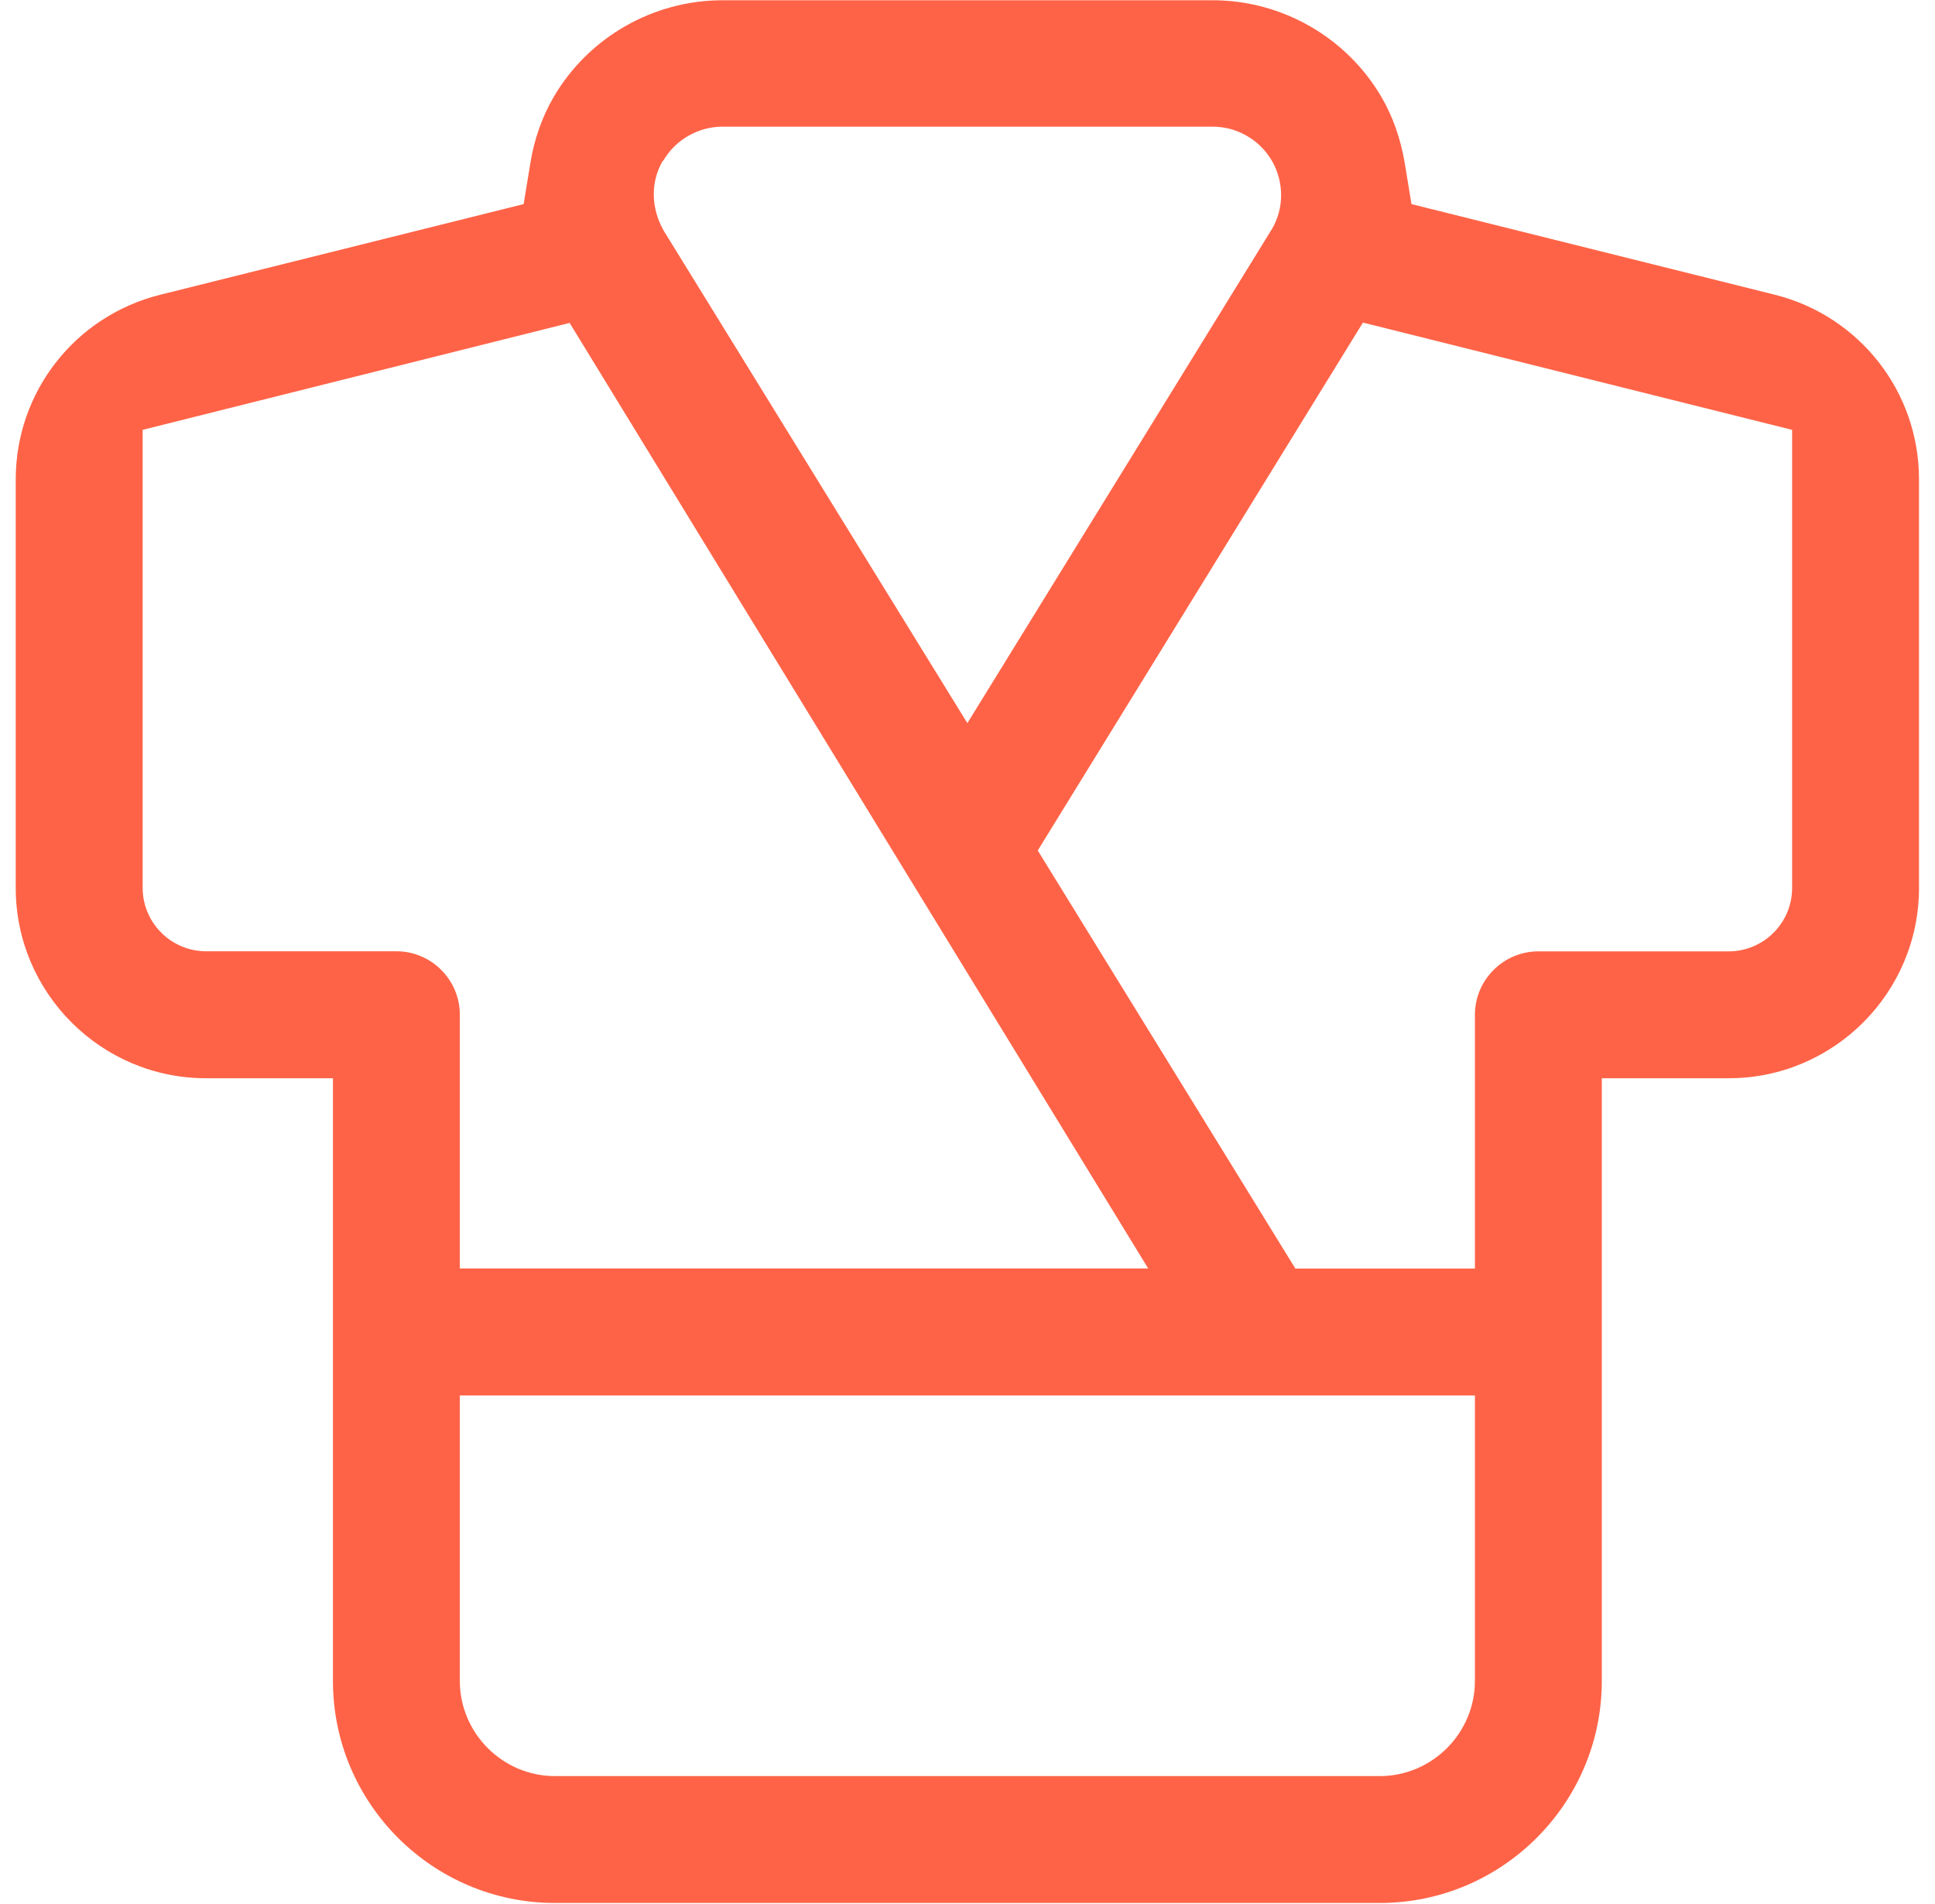
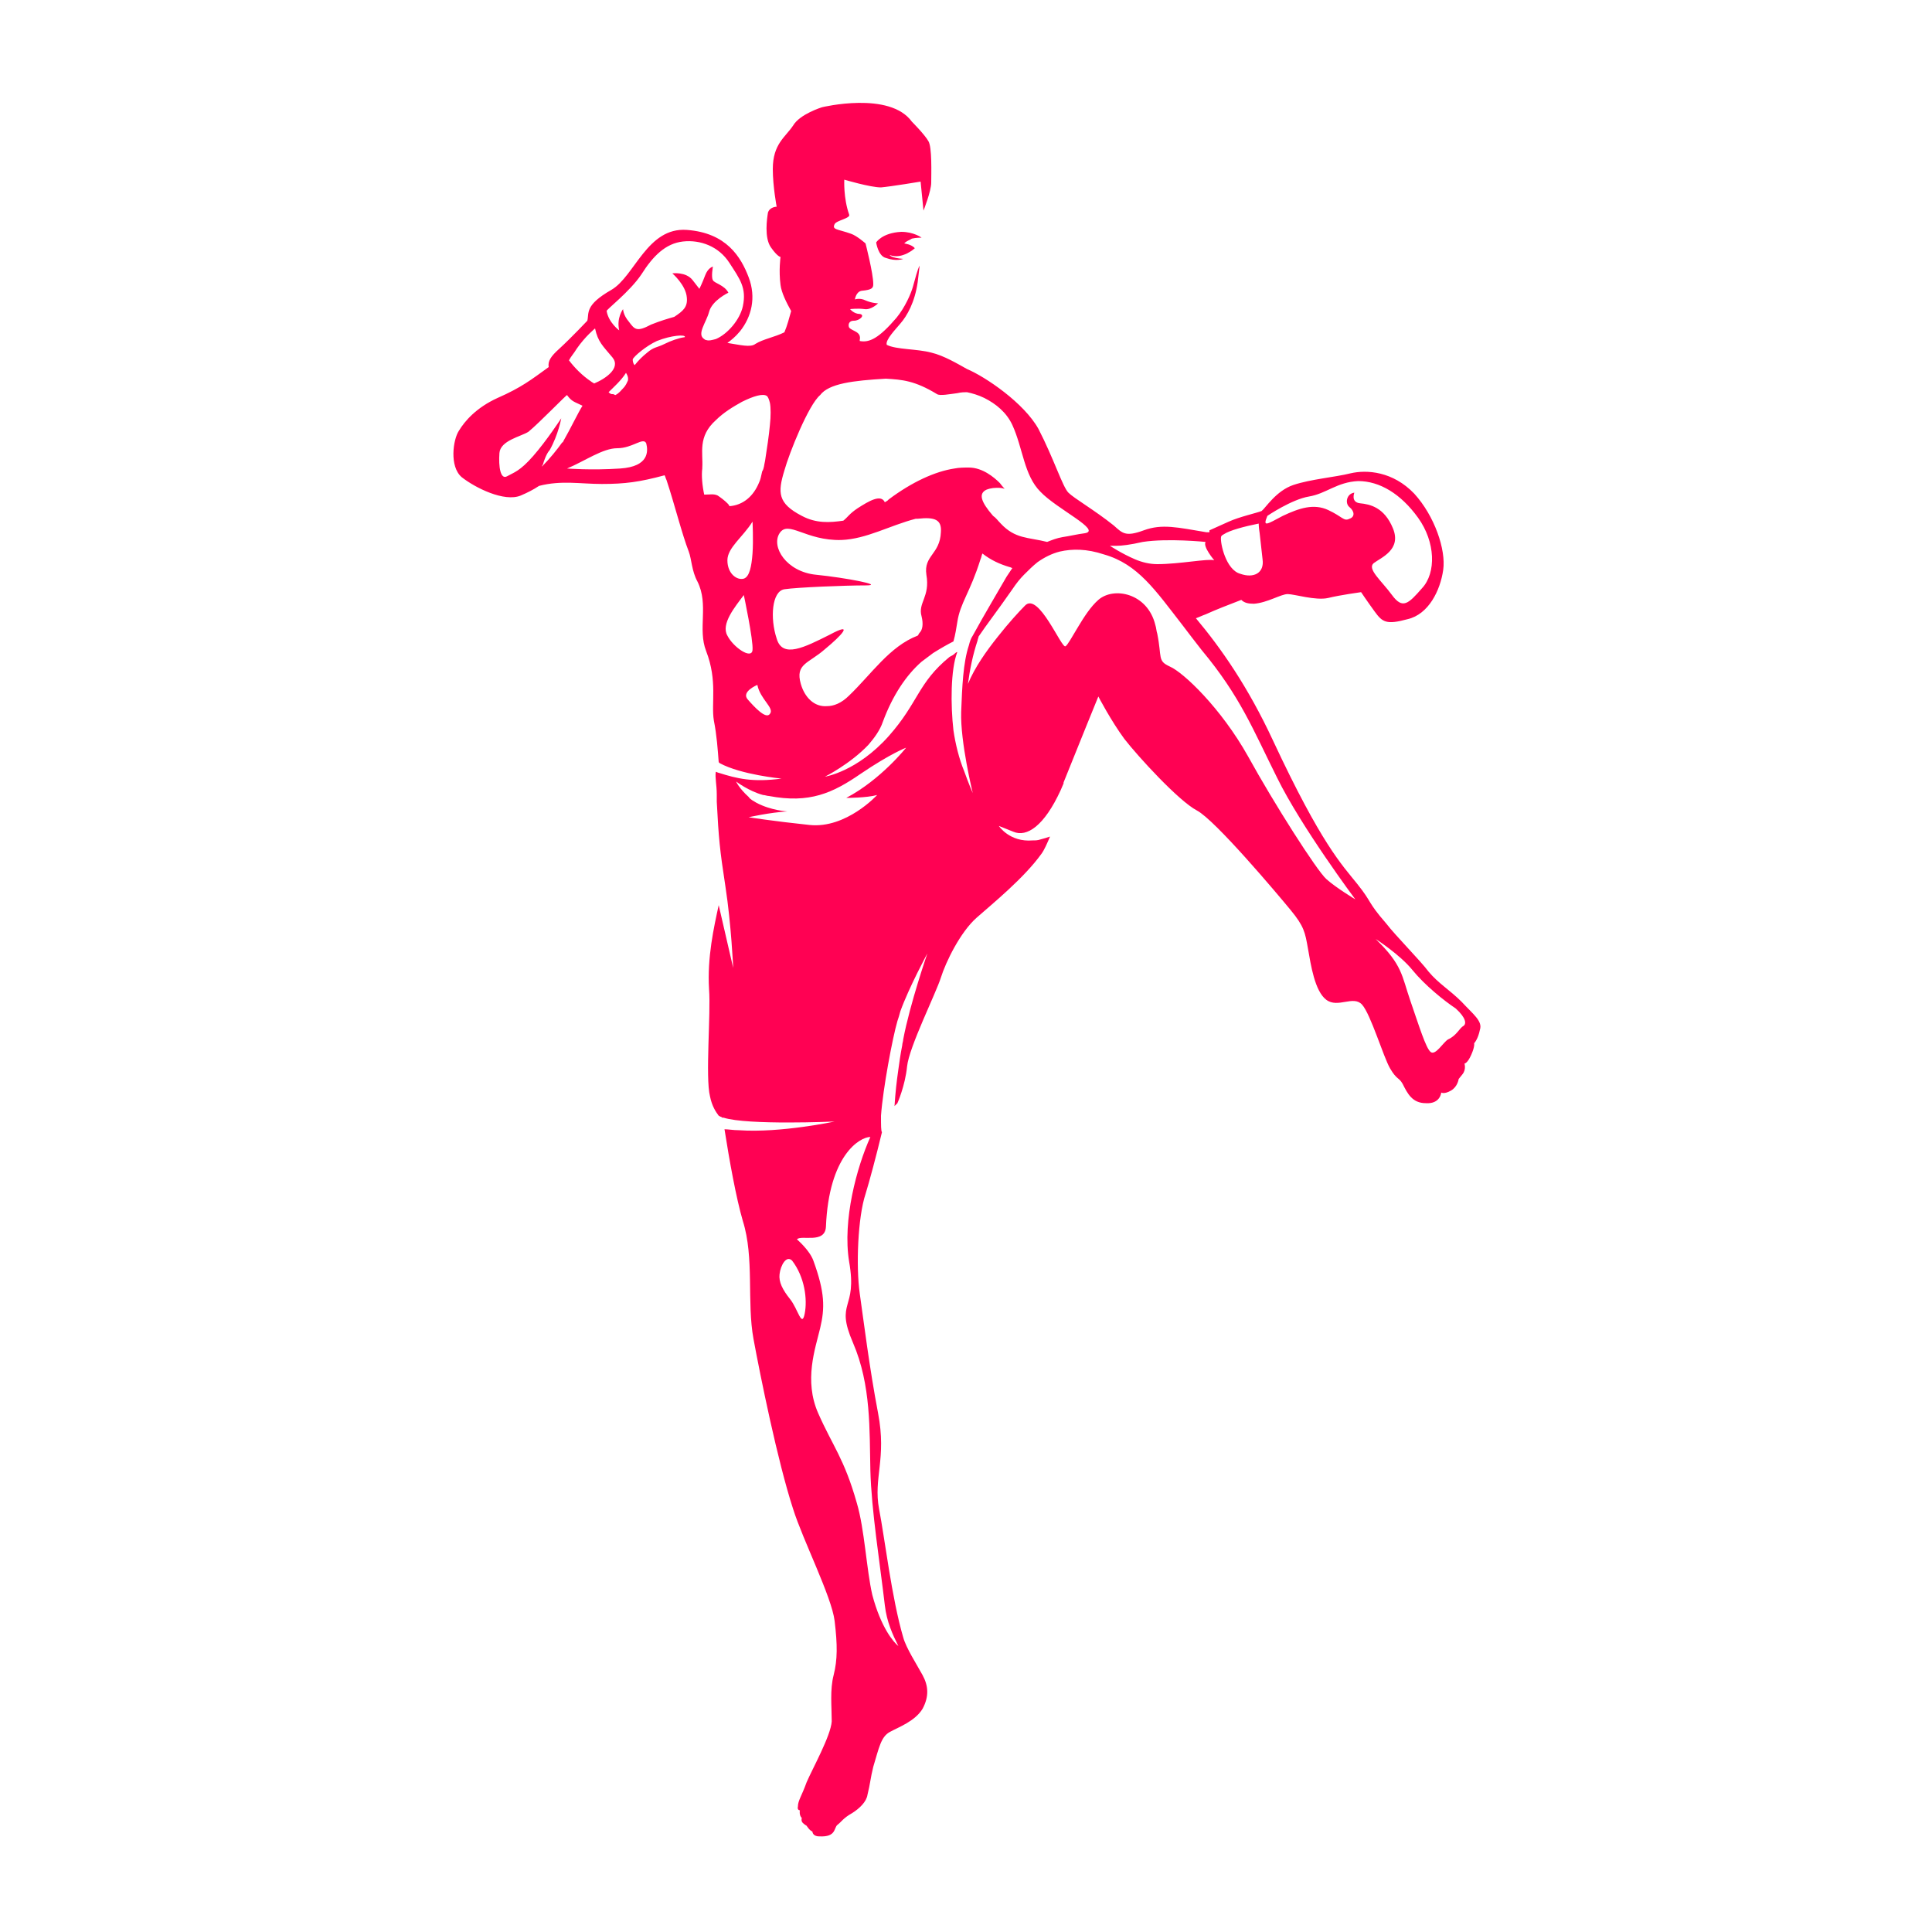
- <svg xmlns="http://www.w3.org/2000/svg" width="61" height="60" viewBox="0 0 61 60" fill="none">
-   <path d="M6.496 33.992H10.496V52.992C10.496 56.852 13.637 59.992 17.496 59.992H43.496C47.355 59.992 50.496 56.852 50.496 52.992V33.992H54.496C57.805 33.992 60.496 31.301 60.496 27.992V15.113C60.496 12.352 58.625 9.965 55.957 9.293L44.496 6.434L44.285 5.145C44.156 4.383 43.914 3.684 43.554 3.066C42.453 1.176 40.414 0.008 38.226 0.008H22.777C20.586 0.008 18.547 1.18 17.449 3.066C17.09 3.688 16.84 4.387 16.719 5.145L16.508 6.434L5.047 9.293C2.367 9.965 0.496 12.352 0.496 15.113V27.992C0.496 31.301 3.187 33.992 6.496 33.992ZM46.496 52.992C46.496 54.641 45.144 55.992 43.496 55.992H17.496C15.848 55.992 14.496 54.641 14.496 52.992V43.992H46.496V52.992ZM42.977 10.172L56.496 13.551V27.992C56.496 29.094 55.598 29.992 54.496 29.992H48.496C47.395 29.992 46.496 30.891 46.496 31.992V39.992H40.836L32.715 26.812L42.965 10.171L42.977 10.172ZM20.907 5.071C21.285 4.411 22.008 3.993 22.778 3.993H38.227C38.996 3.993 39.707 4.403 40.098 5.071C40.477 5.731 40.488 6.559 40.098 7.219L30.496 22.797L20.926 7.277C20.516 6.558 20.504 5.738 20.895 5.066L20.907 5.071ZM4.497 13.551L17.957 10.18L36.196 39.989H14.496V31.989C14.496 30.887 13.598 29.989 12.496 29.989H6.497C5.395 29.989 4.497 29.091 4.497 27.989V13.548V13.551Z" fill="#FF6347" />
+ <svg xmlns="http://www.w3.org/2000/svg" version="1.1" id="Layer_1" x="0px" y="0px" viewBox="0 0 200 200" style="enable-background:new 0 0 200 200;" xml:space="preserve">
+   <style type="text/css">
+ 	.st0{fill:#FF0153;}
+ </style>
+   <g>
+ </g>
+   <g>
+     <path class="st0" d="M95.4,24.6c0,0-0.8-0.6-2.1-0.6c-2,0.1-2.6,1.1-2.6,1.1s0.2,1.4,1,1.6c1.1,0.4,1.8,0.1,1.8,0.1   c-1.3-0.1-1.4-0.4-1.4-0.4c1.3,0.5,2.6-0.7,2.6-0.7c-0.3-0.4-1.1-0.5-1.1-0.5c0.3-0.3,0.5-0.3,0.8-0.5   C94.8,24.6,95.4,24.6,95.4,24.6z" />
+     <path class="st0" d="M151.3,103.7c-1.2-1.2-2.4-1.9-3.4-3.1c-0.9-1.2-3.4-3.7-4.4-5c-2-2.3-1.4-2.1-3-4.1c-1.6-2-3.7-4.1-8.7-14.8   c-2.6-5.6-5.4-9.6-8-12.7c0.3-0.1,0.7-0.3,1-0.4c1.1-0.5,2.4-1,3.7-1.5c0.3,0.3,0.7,0.4,1.3,0.4c1.4-0.1,2.8-1,3.5-1   c0.7,0,2.9,0.7,4.2,0.4c1.2-0.3,3.4-0.6,3.4-0.6s0.6,0.9,1.4,2c0.8,1.1,1.2,1.4,3.4,0.8c2.2-0.5,3.4-3,3.7-5.1   c0.3-2.1-0.9-5.6-3-7.9c-2.2-2.3-4.9-2.5-6.6-2.1c-1.6,0.4-4.1,0.6-5.9,1.2c-1.8,0.6-2.9,2.4-3.3,2.7c-0.5,0.2-2.3,0.6-3.4,1.1   c-1.1,0.5-2,0.9-2,0.9c0,0.1,0,0.1,0,0.2c-0.1,0-0.2,0-0.3,0c-3-0.5-4.6-0.9-6.5-0.2c-1.9,0.7-2.2,0.3-3.1-0.5   c-2-1.6-4.1-2.8-4.7-3.4c-0.6-0.6-1.5-3.5-3.1-6.6c-1.5-2.7-5.5-5.4-7.4-6.2c-0.9-0.5-2.4-1.4-3.7-1.7c-1.5-0.4-3.6-0.3-4.6-0.8   c-0.2-0.5,1-1.7,1.4-2.2c0.7-0.8,1.5-2.2,1.8-4.3c0.1-0.9,0.2-1.7,0.2-1.7c-0.2,0.3-0.5,1.5-0.7,2.2c-0.2,0.7-0.8,2.1-1.7,3.2   C91,35,90,35.5,89,35.3c0-0.1,0-0.1,0-0.1c0.2-0.9-0.8-0.9-1.1-1.3c-0.1-0.2-0.1-0.7,0.5-0.7c0.6,0,1.2-0.6,0.6-0.7   C88.4,32.5,88,32,88,32s0.8-0.1,1.5,0c0.7,0.1,1.4-0.6,1.4-0.6s-0.6,0-1.3-0.3C89,30.8,88.5,31,88.5,31s0.1-0.8,0.7-0.9   c1.1-0.1,1.2-0.3,1.2-0.7c0-1.1-0.8-4.2-0.8-4.2s-0.9-0.8-1.5-1c-1.4-0.5-2-0.4-1.7-1c0.2-0.4,1.7-0.6,1.5-1   c-0.6-1.7-0.5-3.6-0.5-3.6s2.7,0.8,3.8,0.8c1.1-0.1,4.1-0.6,4.1-0.6l0.3,3c0,0,0.8-2,0.8-2.9c0-0.9,0.1-3.7-0.3-4.3   c-0.4-0.7-1.7-2-1.7-2c-2.3-3.2-9.3-1.5-9.3-1.5s-2.3,0.7-3,1.9c-0.8,1.2-2.1,1.9-2.1,4.5c0,1.8,0.4,3.9,0.4,3.9s-0.7,0-0.9,0.6   c-0.1,0.6-0.4,2.6,0.3,3.6c0.7,1,1,1,1,1s-0.2,1.4,0,2.9c0.1,0.8,0.6,1.8,1.1,2.7c-0.2,0.7-0.4,1.5-0.7,2.2c-1,0.5-2.2,0.7-3,1.2   c-0.5,0.4-1.6,0.1-2.9-0.1c0.4-0.3,0.8-0.6,1.3-1.2c1.2-1.5,1.7-3.5,0.9-5.6c-0.8-2.1-2.3-4.6-6.4-4.9c-4.1-0.3-5.4,4.8-7.8,6.2   c-2.8,1.6-2.3,2.4-2.5,3.2c0,0-1.6,1.7-2.9,2.9c-0.9,0.8-1.2,1.3-1.1,1.9c-1.8,1.3-2.8,2.1-5.3,3.2c-2.2,1-3.4,2.4-4,3.4   c-0.6,0.9-1,3.7,0.3,4.8c1.4,1.1,4.4,2.6,6.1,1.9c0.7-0.3,1.3-0.6,1.9-1c2.3-0.6,4.3-0.2,6.5-0.2c2.4,0,3.9-0.2,6.5-0.9   c0.1,0.2,0.1,0.3,0.2,0.5c0.8,2.4,1.6,5.6,2.3,7.4c0.3,0.8,0.3,2,0.9,3.1c1.2,2.4,0,4.9,0.9,7.2c1.2,3.1,0.5,5.4,0.8,7.2   c0.3,1.5,0.4,3,0.5,4.3c0,0,0.1,0.1,0.1,0.1c2.2,1.2,6.4,1.6,6.4,1.6c-3,0.4-4.6,0-6.5-0.6c-0.1,0-0.2-0.1-0.3-0.1c0,0,0,0,0,0   c-0.1,0.6,0.1,1.3,0.1,2.4c0,0.3,0,0.5,0,0.8l0-0.1c0.2,3.8,0.3,4.9,0.9,8.8c0.6,3.9,0.8,8.4,0.8,8.4s-0.9-3.9-1.5-6.5   c-0.5,2.3-1.2,5.4-1,8.7c0.2,2.5-0.4,9.1,0.1,11.1c0.2,1,0.6,1.6,0.9,2c0.1,0,0.1,0.1,0.2,0.1c0.1,0,0.1,0.1,0.2,0.1   c0,0,0.1,0,0.1,0c2.5,0.8,11.5,0.4,11.5,0.4s-5.6,1.2-9.9,0.9c-0.6,0-1.1-0.1-1.5-0.1c0.5,3.2,1.2,7.1,1.9,9.5   c1.2,3.8,0.4,8.4,1.1,12.2c0.7,3.8,2.5,12.7,4.1,17.6c1,3.2,4,9.1,4.3,11.6c0.3,2.5,0.3,4-0.1,5.6c-0.4,1.5-0.2,3.3-0.2,4.8   c-0.1,1.5-2,4.9-2.6,6.3c-0.5,1.4-0.9,1.9-0.9,2.5c-0.1,0.4,0.2,0.4,0.2,0.4s-0.1,0.5,0.2,0.8c0,0-0.1,0.3,0.1,0.5   c0.2,0.2,0.4,0.3,0.4,0.3s0.3,0.5,0.6,0.6c0,0,0,0.5,0.7,0.5c1.8,0.1,1.5-0.9,1.9-1.2c0.4-0.3,0.6-0.7,1.5-1.2   c0.8-0.5,1.5-1.2,1.6-1.9c0.3-1.2,0.3-1.7,0.6-2.9c0.6-2,0.8-3.1,1.7-3.6c0.9-0.5,2.6-1.1,3.4-2.4c0.7-1.3,0.6-2.4,0-3.5   c-0.6-1.1-1.7-2.8-2-3.9c-1.2-4.1-1.9-10.2-2.5-13.3c-0.6-3.2,0.8-5.2-0.1-9.9c-0.9-4.7-1.5-9.6-1.9-12.4   c-0.4-2.8-0.2-7.9,0.6-10.3c0.4-1.3,1.1-3.9,1.7-6.4c-0.1-0.1-0.1-0.7-0.1-1.7c0.2-2.8,1.2-8.1,1.7-9.8c0.1-0.3,0.2-0.6,0.3-1   c0.9-2.5,2.8-6,2.8-6s-1.8,5.2-2.5,8.9c0,0.2-0.1,0.4-0.1,0.6c-0.2,1-0.3,1.8-0.4,2.5c-0.2,1.4-0.3,2.3-0.4,3.8   c0.2-0.2,0.3-0.3,0.3-0.3s0.8-1.8,1-3.8c0.2-2,3-7.6,3.5-9.2c0.5-1.6,2-4.7,3.7-6.2c1.7-1.5,4.9-4.1,6.7-6.6   c0.3-0.4,0.6-1.1,0.9-1.8c-0.3,0.1-0.6,0.2-1,0.3c-0.3,0.1-0.5,0.1-0.8,0.1c-2.4,0.2-3.5-1.5-3.5-1.5s0,0,1.5,0.6   c1.4,0.6,3.2-0.6,4.9-4.3c0.1-0.2,0.2-0.5,0.3-0.7c0,0,0-0.1,0-0.1c1.6-4,3.6-8.9,3.6-8.9s1.3,2.5,2.7,4.4c1.4,1.8,5.6,6.4,7.5,7.4   c1.9,1,8.3,8.6,9.7,10.3c1.4,1.7,1.5,2.3,1.8,4c0.3,1.7,0.7,4.4,1.9,5.3c1.2,0.9,2.8-0.5,3.7,0.5c0.9,1,2.2,5.4,2.9,6.6   c0.7,1.2,0.9,0.9,1.3,1.6c0.5,1,1,2,2.4,2c1.5,0.1,1.6-1.1,1.6-1.1s0.3,0.2,1-0.2c0.7-0.4,0.8-1.2,0.8-1.2s0,0,0.4-0.5   c0.4-0.5,0.2-1.1,0.2-1.1s0.3,0,0.7-0.9c0.4-0.9,0.3-1.2,0.3-1.2s0.4-0.4,0.6-1.4C153.5,105.7,152.5,105,151.3,103.7z M131.2,53.4   c0,0,2.5-1.7,4.3-2c1.8-0.3,2.9-1.5,5.1-1.6c2.2,0,4.4,1.3,6.2,3.8c1.8,2.5,1.9,5.7,0.4,7.3c-1.4,1.6-2,2.2-3.1,0.7   c-1.1-1.5-2.6-2.7-1.9-3.3c0.8-0.6,2.9-1.4,2-3.6c-0.9-2.2-2.4-2.5-3.4-2.6s-0.6-1.1-0.6-1.1c-0.8,0.1-1,1.1-0.5,1.5   c0.5,0.4,0.6,1,0,1.2c-0.6,0.3-0.7-0.2-2.2-0.9s-3-0.2-4.7,0.6C131.1,54.3,130.7,54.6,131.2,53.4z M130.3,54.2c0,0,0,0.4,0.1,1   c0.1,0.8,0.2,1.9,0.3,2.7c0.2,1.4-0.9,2-2.3,1.5c-1.5-0.4-2.1-3.2-2-3.8c0-0.1,0.1-0.2,0.3-0.3C127.3,54.9,128.8,54.5,130.3,54.2z    M118.3,56.1c2.6-0.4,6.5,0,6.5,0c-0.3,0.5,0.9,1.9,0.9,1.9c-0.6-0.2-3.6,0.4-5.9,0.4c-0.8,0-1.6-0.2-2.3-0.5   c-1.4-0.6-2.6-1.4-2.6-1.4s0.2,0,0.7,0C116.1,56.5,117,56.4,118.3,56.1z M97,40.8c0.3,0.2,1.3,0,2.1-0.1c0.4-0.1,0.8-0.1,1-0.1   c0.5,0.1,1.2,0.3,1.8,0.6c1.2,0.6,2.3,1.5,2.9,2.8c1.1,2.4,1.2,5.2,2.9,6.9c1.7,1.8,6.4,4,4.6,4.3c0,0,0,0,0,0   c-0.8,0.1-1.6,0.3-2.3,0.4c-0.6,0.1-1.1,0.3-1.6,0.5c-2-0.5-3.3-0.3-4.8-1.9c-0.3-0.3-0.5-0.6-0.8-0.8c-1.3-1.5-1.5-2.3-0.7-2.7   c0.5-0.2,0.9-0.2,1.3-0.2c0.3,0,0.6,0.1,0.6,0.1s-0.2-0.2-0.5-0.6c-0.6-0.6-1.8-1.6-3.2-1.6c-0.5,0-1,0-1.5,0.1   c-2,0.3-4.4,1.4-6.8,3.2c0,0-0.1,0.1-0.1,0.1c-0.1,0.1-0.2,0.1-0.3,0.2c-0.4-0.9-1.7-0.1-2.8,0.6c0,0,0,0,0,0   c-0.9,0.6-1,0.9-1.5,1.3c-1.4,0.2-2.8,0.3-4.3-0.5c-2.5-1.3-2.5-2.4-1.8-4.7c0.5-1.8,2.5-6.8,3.7-7.8c0.9-1.2,3.4-1.5,6.8-1.7   C93.4,39.3,94.7,39.4,97,40.8z M72.7,48.5c0,0,0-0.1,0-0.1c0.1-1.5-0.5-3.2,1.4-4.9c0.8-0.8,1.8-1.4,2.7-1.9   c1.2-0.6,2.2-0.9,2.6-0.6c0.1,0.1,0.2,0.3,0.3,0.7c0.1,0.5,0.1,1.4,0,2.3c-0.1,1.1-0.3,2.4-0.5,3.7c-0.1,0.4-0.1,0.8-0.3,1.1   c-0.1,0.5-0.2,0.9-0.3,1.1c-0.6,1.5-1.7,2.4-3.1,2.5c0-0.1-0.1-0.2-0.2-0.3c-0.3-0.3-0.7-0.6-1-0.8c-0.4-0.2-0.8-0.1-1.3-0.1   c0,0,0,0-0.1,0C72.7,50.3,72.6,49.2,72.7,48.5z M65.5,37.2c0.1-0.3,1.4-1.4,2.5-1.9c1.5-0.6,3-0.7,2.9-0.4   c-0.7,0.1-1.5,0.4-2.1,0.7C68,36,67.7,35.9,67,36.5c-0.5,0.4-0.9,0.8-1.3,1.3C65.5,37.6,65.5,37.3,65.5,37.2z M64.8,38.6   c0,0,0.3,0.4,0.2,0.8c-0.1,0.2-0.2,0.5-0.5,0.8c-0.2,0.2-0.4,0.5-0.8,0.7c-0.2-0.1-0.2-0.1-0.3-0.1c-0.1,0-0.2,0-0.4-0.2   C63.5,40.1,64.3,39.4,64.8,38.6z M77.9,54c0,0,0.1,1.9,0,3.3c-0.1,1.3-0.3,2.4-0.9,2.6c-0.7,0.2-1.7-0.5-1.7-1.9   C75.3,56.7,76.9,55.6,77.9,54z M77,61.6c0,0,1,4.7,0.9,5.7s-2-0.3-2.6-1.5C74.6,64.6,76.1,62.8,77,61.6z M78.4,70.9   c0.3,1.5,1.8,2.4,1.3,3c-0.4,0.6-1.6-0.7-2.3-1.5S78.4,70.9,78.4,70.9z M87.9,72c-0.8,0.8-1.6,1.1-2.3,1.1   c-1.3,0.1-2.3-0.9-2.7-2.3c-0.6-2.1,0.8-2.1,2.5-3.6c1.7-1.4,3.1-2.9,0.5-1.5c-2.6,1.3-4.9,2.5-5.5,0.4c-0.7-2.1-0.5-4.9,0.8-5.1   c1.3-0.2,6.3-0.4,8.4-0.4s-2.1-0.8-5.1-1.1c-3.1-0.3-4.7-2.9-3.8-4.3s2.7,0.8,6.4,0.7c2.6-0.1,5-1.5,7.7-2.2c0.1,0,0.1,0,0.2,0   c1.8-0.2,2.5,0.1,2.4,1.4c-0.1,2.3-1.8,2.4-1.5,4.4c0.4,2.3-0.9,2.9-0.5,4.3c0.2,0.8,0.1,1.4-0.2,1.7c-0.1,0.1-0.1,0.2-0.2,0.3   c0,0,0,0,0,0C92.1,66.9,90.2,69.8,87.9,72C87.9,72,87.9,72,87.9,72z M66.4,28.4c1.2-1.9,2.5-3.2,4.3-3.4c1.8-0.2,3.7,0.5,4.8,2.2   c1.1,1.7,1.8,2.6,1.4,4.5c-0.3,1.4-1.6,2.9-2.8,3.4c-0.4,0.1-0.7,0.2-1,0.1c-0.1,0-0.2-0.1-0.2-0.1c-0.8-0.5,0.2-1.7,0.5-2.8   c0.3-1.2,2-2,2-2c-0.4-0.8-1.5-1-1.6-1.3c-0.2-0.3,0-1.4,0-1.4s-0.5,0.1-0.8,0.9c-0.3,0.8-0.6,1.4-0.6,1.4s0,0-0.7-0.9   s-2.1-0.7-2.1-0.7s1.4,1.2,1.5,2.5c0.1,1-0.4,1.4-1.3,2c-0.7,0.2-1.4,0.4-2.4,0.8c-1.5,0.8-1.7,0.5-2.3-0.3   c-0.6-0.7-0.6-1.3-0.6-1.3s-0.7,0.9-0.4,2.2c0,0-1.1-0.8-1.3-2C62.7,32.1,65.2,30.2,66.4,28.4z M59.7,36.1c0.9-1.3,1.9-2.1,1.9-2.1   c0.3,1.4,0.8,1.8,1.8,3c0.9,1.1-0.7,2.2-1.9,2.7c-0.1-0.1-0.2-0.1-0.3-0.2c-0.9-0.6-1.7-1.4-2.3-2.2C59.1,36.9,59.4,36.6,59.7,36.1   z M56.1,48.3c0,0,0-0.1,0.1-0.2c0.1-0.4,0.4-1.2,0.7-1.5c0.9-1.6,1.2-3.3,1.2-3.3s-1.5,2.3-2.9,3.9c-1.4,1.6-2,1.7-2.7,2.1   s-0.9-1-0.8-2.4c0.1-1.3,2.2-1.7,3-2.2c1.1-0.9,4-3.9,4-3.8c0.5,0.7,0.8,0.7,1.6,1.1c-0.5,0.8-1.2,2.3-2,3.7c0,0,0,0.1-0.1,0.1   C57.7,46.5,56.9,47.5,56.1,48.3z M64.2,48.5c-3,0.2-5.5,0-5.5,0c1.9-0.8,3.7-2.1,5.2-2.1c1.6,0,2.7-1.2,3-0.5   C67.1,46.7,67.2,48.3,64.2,48.5z M83.3,136c-0.3,1.5-0.7-0.5-1.5-1.5c-0.8-1-1.2-1.8-1.1-2.6c0.1-0.9,0.7-2,1.3-1.4   C83.3,132.2,83.6,134.5,83.3,136z M87.9,130.6c0.9,5.1-1.5,4,0.4,8.4c1.9,4.4,1.7,9.1,1.8,13.2c0.1,4.1,1,9.7,1.5,14   c0.2,1.7,0.8,3,1.4,4.2c-0.5-0.4-1.8-1.9-2.7-5.3c-0.6-2.6-0.8-6.8-1.6-9.5c-1.3-4.6-2.5-5.9-4-9.3c-1.5-3.4-0.3-6.7,0.2-8.8   c0.5-2.1,0.5-3.7-0.7-7c-0.4-1.1-1.7-2.2-1.7-2.2c0.4-0.5,2.9,0.5,3-1.3c0.3-7.4,3.5-9.3,4.6-9.3C88.7,120.8,87.2,126.3,87.9,130.6   z M87.6,82.6c0,0,2.1,0,3.2-0.3c0,0-3.2,3.5-7,3.1c-3.8-0.4-6.3-0.8-6.3-0.8s2.2-0.5,4-0.6c0,0-1.7-0.1-3.2-0.9   c-0.3-0.2-0.6-0.3-0.8-0.6c-1-0.9-1.3-1.6-1.3-1.6s1.3,1,2.8,1.4c0.2,0,0.4,0.1,0.6,0.1c4.2,0.8,6.6-0.3,9.5-2.3   c3.1-2.1,4.7-2.7,4.7-2.7S91.2,80.7,87.6,82.6z M98.7,75.6c-0.3-2.6-0.3-6.3,0.4-8.1c-0.1,0-0.2,0.1-0.2,0.1l0,0   c-0.2,0.2-0.4,0.3-0.6,0.4c-3.3,2.7-3.2,4.7-6.3,8.2c0,0,0,0,0,0c-3.3,3.7-6.6,4.2-6.6,4.2s2.6-1.3,4.5-3.3   c0.6-0.7,1.2-1.5,1.5-2.4c1-2.7,2.4-4.8,4-6.2c0.4-0.3,0.8-0.6,1.2-0.9c0.8-0.5,1.5-0.9,2.1-1.2c0.2-0.7,0.3-1.4,0.4-2   c0.3-2,1.3-3,2.4-6.5c0.1-0.2,0.1-0.4,0.2-0.6c0.9,0.7,1.8,1.1,2.8,1.4c0.1,0,0.2,0.1,0.3,0.1c-0.2,0.3-0.4,0.6-0.6,0.9   c-0.8,1.4-2.3,3.9-3.5,6.1c-0.2,0.3-0.3,0.6-0.4,1c-0.6,1.8-0.7,4.3-0.8,6.9c-0.1,3.1,1.2,8.4,1.2,8.4s-0.4-0.9-0.9-2.3   C99.3,78.6,98.9,77,98.7,75.6z M137.3,91c-1-0.9-5.4-7.8-8.1-12.7c-2.8-5-6.7-8.7-8.1-9.3c-1.3-0.6-0.8-0.9-1.3-3.4   c-0.1-0.3-0.1-0.6-0.2-0.9c-0.8-3.3-4.3-4-5.9-2.6c-0.8,0.7-1.5,1.8-2.1,2.8c-0.6,1-1.1,1.9-1.3,2c-0.4,0.3-2.8-5.7-4.2-4.2   c-0.6,0.6-1.7,1.8-2.8,3.2c-1.2,1.5-2.4,3.2-3.1,4.9c0.2-1.5,0.5-3,1-4.5c0-0.1,0.1-0.3,0.1-0.4c0.8-1.2,1.9-2.6,3.5-4.9   c0.4-0.6,0.8-1.1,1.2-1.5c0.5-0.5,0.9-0.9,1.4-1.3c0.7-0.5,1.5-0.9,2.3-1.1c1.3-0.3,2.8-0.3,4.6,0.3c3.5,1,5.3,3.7,8.1,7.3   c0.6,0.8,1.3,1.7,2,2.6c4,4.8,5.3,8.2,7.8,13.2c2.5,5.1,8.1,12.6,8.1,12.6S138.3,91.9,137.3,91z M151.5,106.2   c-0.4,0.2-0.7,1-1.6,1.4c-0.5,0.3-1.3,1.7-1.8,1.3c-0.5-0.4-1.2-2.7-2.1-5.3c-0.9-2.6-0.8-3.7-3.6-6.4c0,0,2.5,1.6,3.8,3.2   c1.3,1.6,3.3,3.2,4.5,4C151.8,105.4,151.8,106,151.5,106.2z" />
+   </g>
</svg>
